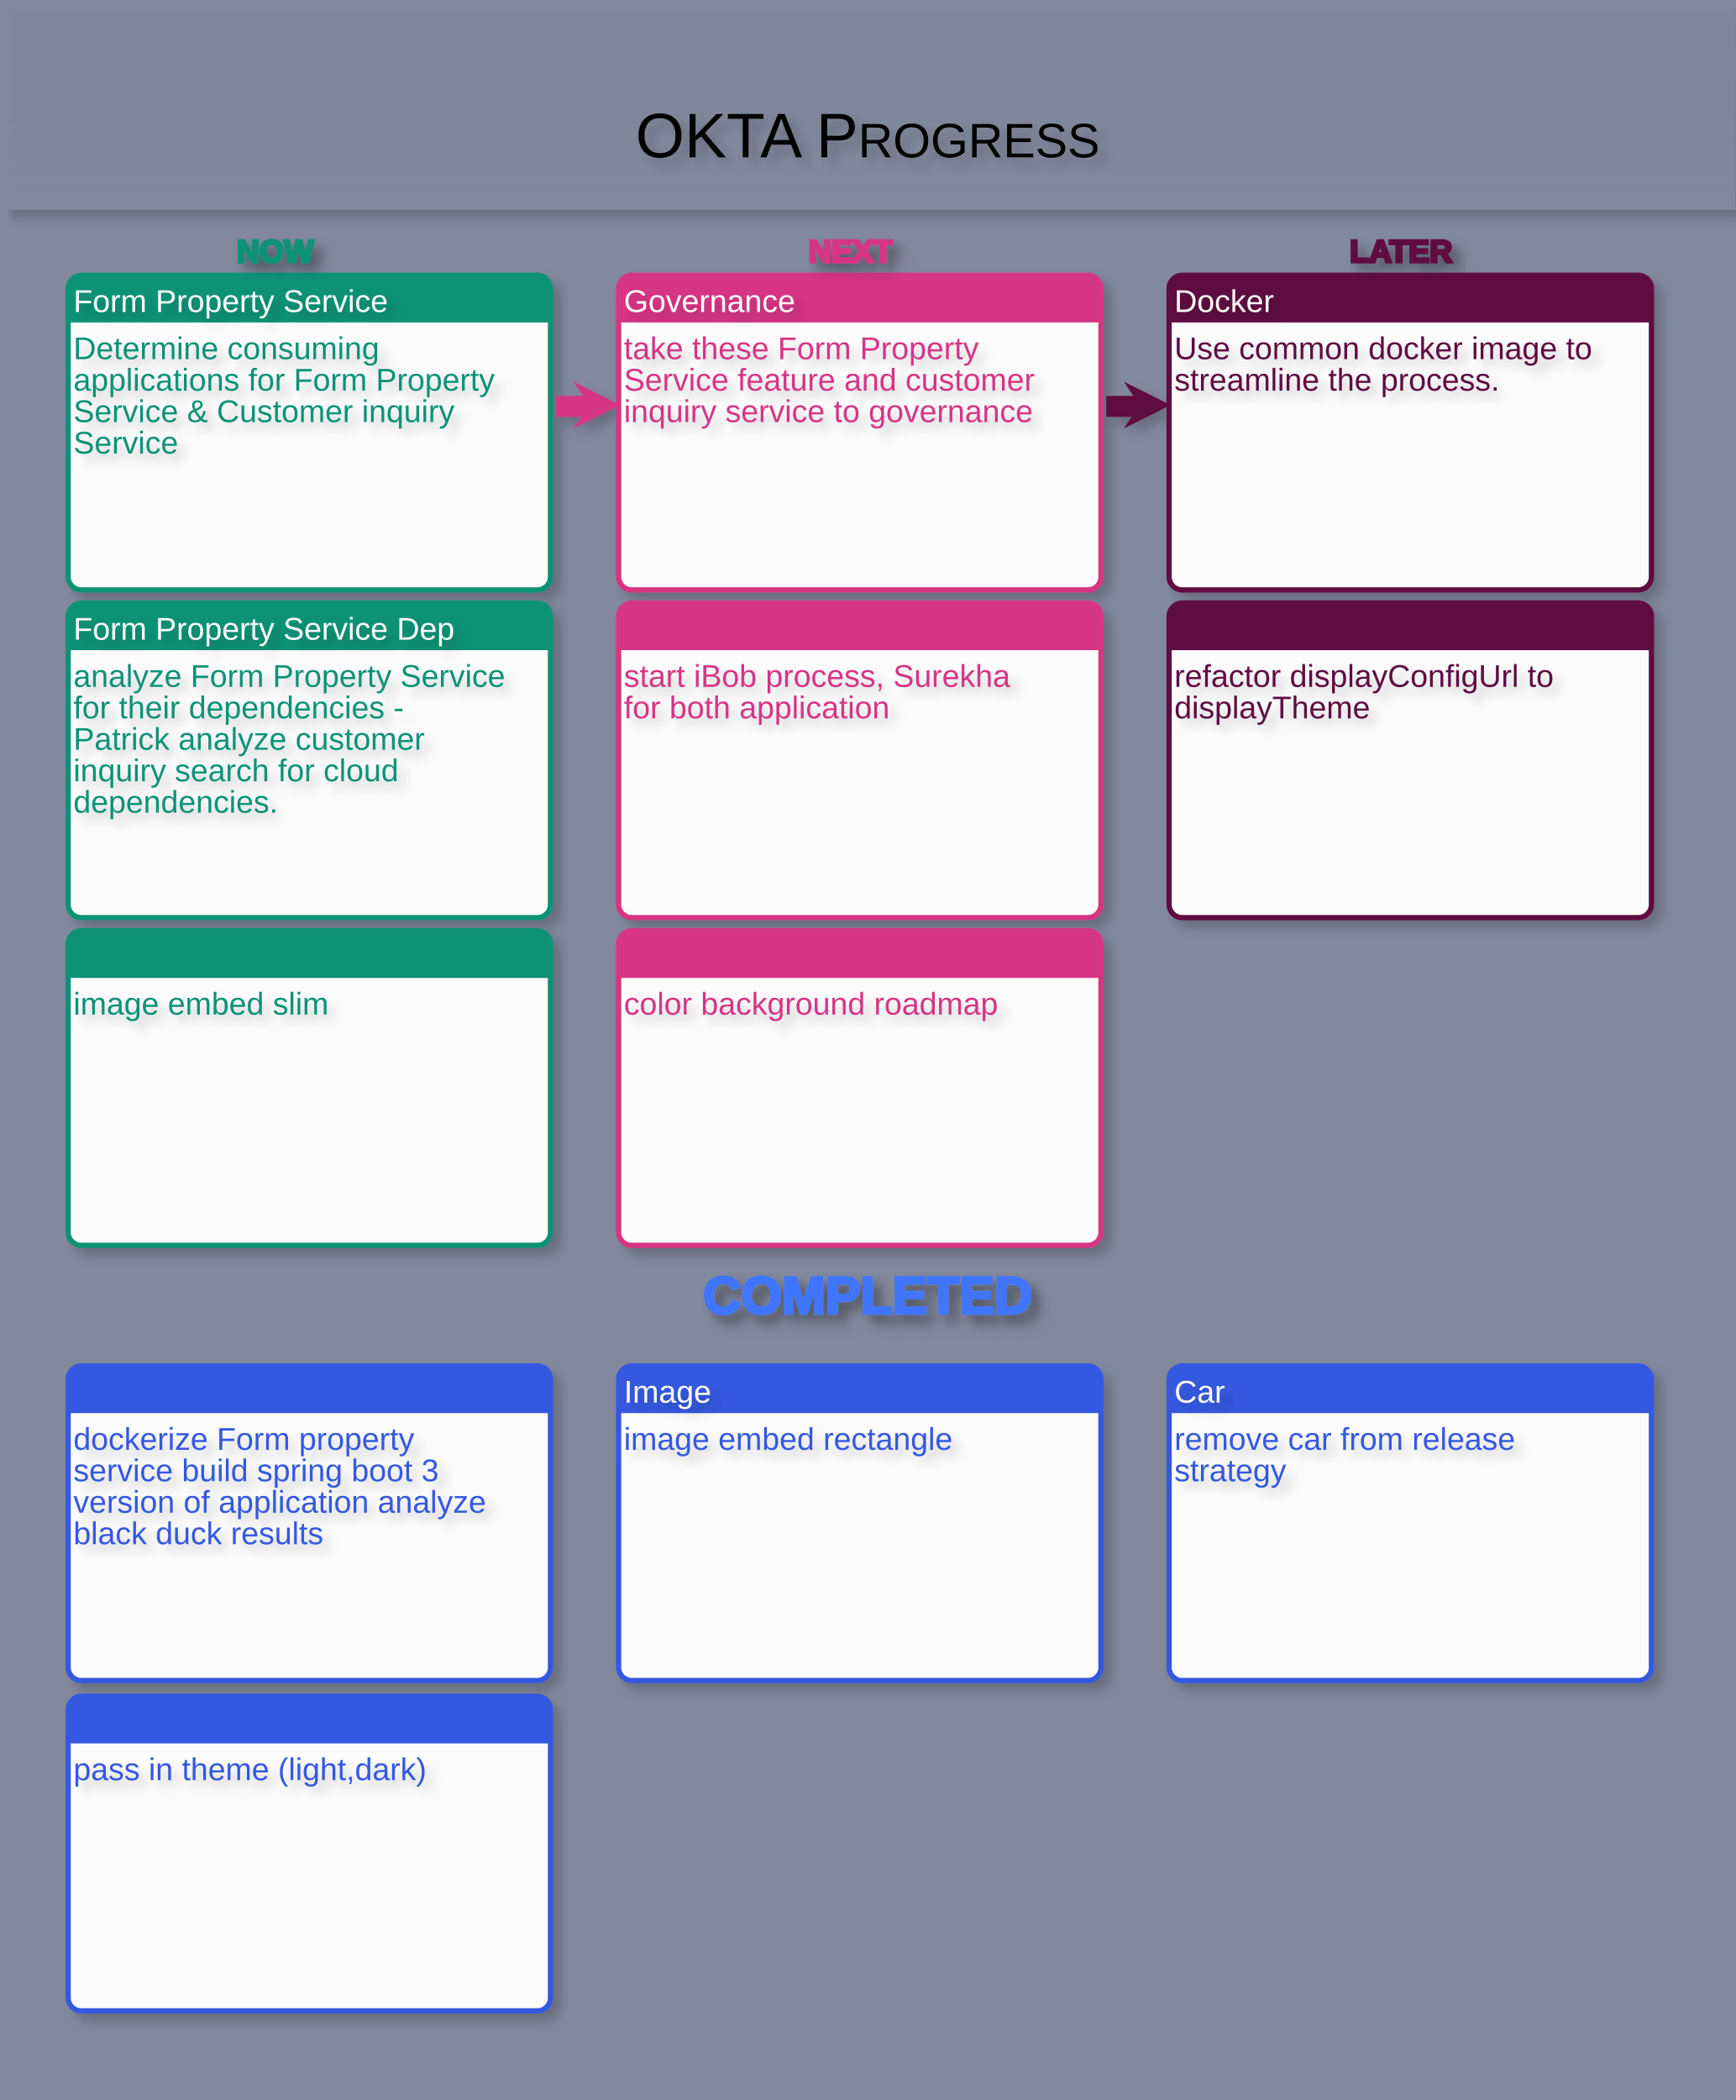
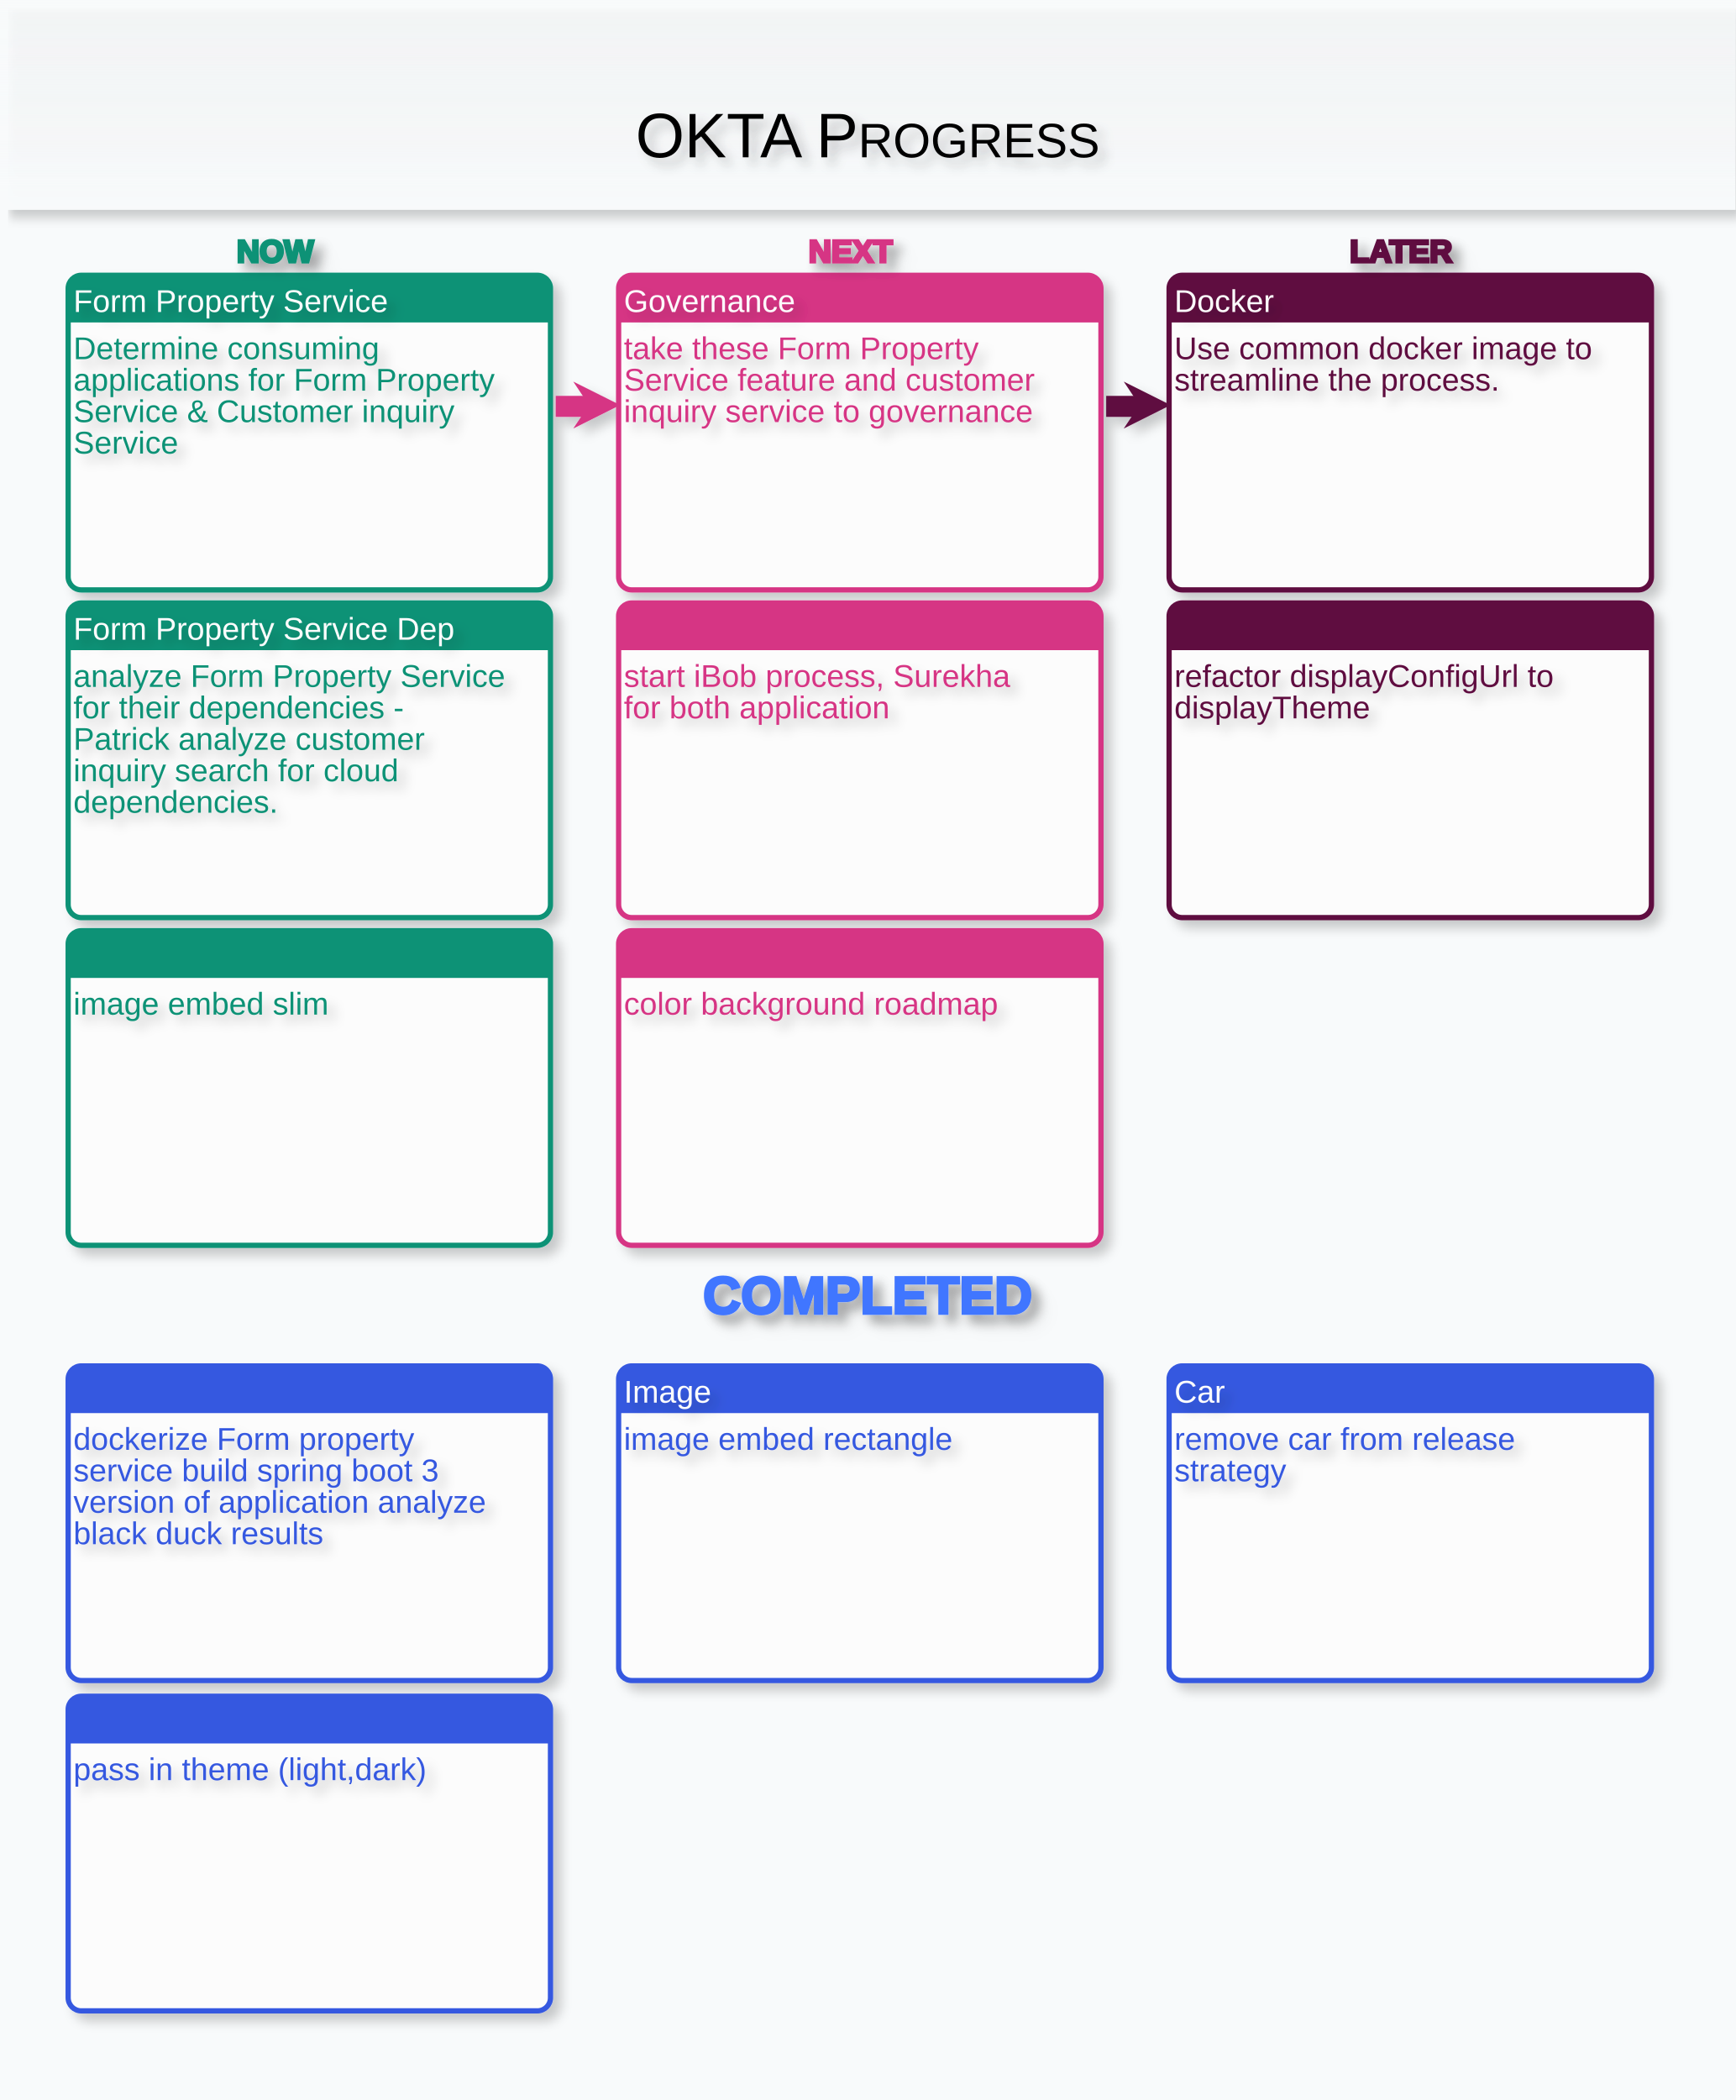
<svg xmlns="http://www.w3.org/2000/svg" xmlns:xlink="http://www.w3.org/1999/xlink" width="662.0" height="801.0" viewBox="0 0 662.0 801.0">
  <defs>
    <linearGradient id="headerTitleBar" x2="0%" y2="100%">
      <stop class="stop1" offset="0%" stop-color="#f8d8c4" />
      <stop class="stop2" offset="50%" stop-color="#f5c5a7" />
      <stop class="stop3" offset="100%" stop-color="#f2b28a" />
    </linearGradient>
    <linearGradient id="headerEight" x2="0%" y2="100%">
      <stop class="stop1" offset="0%" stop-color="#ffb79a" />
      <stop class="stop2" offset="50%" stop-color="#ff9368" />
      <stop class="stop3" offset="100%" stop-color="#FF6F36" />
    </linearGradient>
    <linearGradient x1="62.342" y1="8.826" x2="62.342" y2="61.277" id="linearGradient4619" gradientUnits="userSpaceOnUse">
      <stop id="stop4621" style="stop-color:#ffffff;stop-opacity:1" offset="0" />
      <stop id="stop4623" style="stop-color:#45a98f;stop-opacity:1" offset="1" />
    </linearGradient>
    <linearGradient id="blackPurple" x1="62.342" y1="8.826" x2="62.342" y2="61.277" gradientUnits="userSpaceOnUse">
      <stop class="stop1" stop-color="#ffffff" offset="0" />
      <stop class="stop3" offset="1" stop-color="#6b587d" />
    </linearGradient>
    <linearGradient id="headerDark" x1="62.342" y1="8.826" x2="62.342" y2="61.277" gradientUnits="userSpaceOnUse">
      <stop class="stop1" offset="0%" stop-color="#8b9195" />
      <stop class="stop2" offset="50%" stop-color="#515a60" />
      <stop class="stop3" offset="100%" stop-color="#17242b" />
    </linearGradient>
    <linearGradient id="headerLight" x2="0%" y2="100%" gradientUnits="userSpaceOnUse">
      <stop class="stop1" offset="0%" stop-color="#ddd1bf" />
      <stop class="stop2" offset="50%" stop-color="#ccba9f" />
      <stop class="stop3" offset="100%" stop-color="#BCA37F" />
    </linearGradient>
    <filter id="dark-shadow" x="0" y="0" width="200%" height="200%">
      <feDropShadow dx="3" dy="3" stdDeviation="1" flood-color="#000000" flood-opacity="1" />
    </filter>
    <filter id="shadow" x="0" y="0" width="200%" height="200%">
      <feDropShadow dx="3" dy="3" stdDeviation="1" flood-color="#000000" flood-opacity="1" />
    </filter>
    <linearGradient id="grad26" x2="0%" y2="100%">
-       <stop stop-color="#82899d" stop-opacity="0.5" offset="0%" />
-       <stop stop-color="hsl(224.0,12.1%,56.3%)" stop-opacity="1" offset="100%" />
+       <stop stop-color="#f8fafb" stop-opacity="0.5" offset="0%" />
+       <stop stop-color="hsl(200.0,27.3%,97.8%)" stop-opacity="1" offset="100%" />
    </linearGradient>
-     <style>.now {
-             fill: #0D9276;
-             font-family: Arial, Helvetica, sans-serif;
-             stroke: #0D9276;
-             text-anchor: middle;
-             font-weight: bold;
-             filter: drop-shadow(3px 3px 2px rgba(0, 0, 0, .2));
-         }
- 
-         .nowBox {
-             fill: #fcfcfc;
-             font-family: Arial, Helvetica, sans-serif;
-             stroke: #0D9276;
-             stroke-width: 2;
-         }
- 
-         .next {
-             fill: #D63484;
-             font-family: Arial, Helvetica, sans-serif;
-             stroke: #D63484;
-             text-anchor: middle;
-             font-weight: bold;
-             filter: drop-shadow(3px 3px 2px rgba(0, 0, 0, .2));
-         }
- 
-         .nextBox {
-             fill: #fcfcfc;
-             font-family: Arial, Helvetica, sans-serif;
-             stroke: #D63484;
-             stroke-width: 2;
-             text-anchor: middle;
-             font-weight: bold;
-         }
- 
-         .later {
-             fill: #5F0F40;
-             font-family: Arial, Helvetica, sans-serif;
-             stroke: #5F0F40;
-             text-anchor: middle;
-             font-weight: bold;
-             filter: drop-shadow(3px 3px 2px rgba(0, 0, 0, .2));
-         }
- 
-         .laterBox {
-             fill: #fcfcfc;
-             font-family: Arial, Helvetica, sans-serif;
-             stroke: #5F0F40;
-             stroke-width: 2;
-             text-anchor: middle;
-             font-weight: bold;
-         }
- 
-         .doneBox {
-             fill: #fcfcfc;
-             font-family: Arial, Helvetica, sans-serif;
-             stroke: #3559E0;
-             stroke-width: 2;
-         }
- 
-         .primaryRoad {
-             font-family: Arial, Helvetica, sans-serif;
-             font-size: 12px;
-             fill: #0D9276;
-             filter: drop-shadow(3px 3px 2px rgba(0, 0, 0, .2));
-         }
- 
-         .secondaryRoad {
-             font-family: Arial, Helvetica, sans-serif;
-             font-size: 12px;
-             fill: #D63484;
-             filter: drop-shadow(3px 3px 2px rgba(0, 0, 0, .2));
-         }
- 
-         .tertiaryRoad {
-             font-family: Arial, Helvetica, sans-serif;
-             font-size: 12px;
-             fill: #5F0F40;
-             filter: drop-shadow(3px 3px 2px rgba(0, 0, 0, .2));
-         }
- 
-         .doneRoad {
-             font-family: Arial, Helvetica, sans-serif;
-             font-size: 12px;
-             fill: #3559E0;
-             filter: drop-shadow(3px 3px 2px rgba(0, 0, 0, .2));
-         }
- 
-         .doneTitle {
-             fill: #4076ff;
-             font-family: Arial, Helvetica, sans-serif;
-             stroke: #4076ff;
-             font-weight: bold;
-             filter: drop-shadow(3px 3px 2px rgba(0, 0, 0, .2));
-         }
- 
-         .rmLink {
-             fill: blue;
-             text-decoration: underline;
-         }
- 
-         .glass:after, .glass:before {
-             content: "";
-             display: block;
-             position: absolute
-         }
- 
-         .glass {
-             overflow: hidden;
-             color: #fff;
-             text-shadow: 0 1px 2px rgba(0, 0, 0, .7);
-             background-image: radial-gradient(circle at center, rgba(0, 167, 225, .25), rgba(0, 110, 149, .5));
-             box-shadow: 0 5px 10px rgba(0, 0, 0, .75), inset 0 0 0 2px rgba(0, 0, 0, .3), inset 0 -6px 6px -3px rgba(0, 129, 174, .2);
-             position: relative
-         }
- 
-         .glass:after {
-             background: rgba(0, 167, 225, .2);
-             z-index: 0;
-             height: 100%;
-             width: 100%;
-             top: 0;
-             left: 0;
-             backdrop-filter: blur(3px) saturate(400%);
-             -webkit-backdrop-filter: blur(3px) saturate(400%)
-         }
- 
-         .glass:before {
-             width: calc(100% - 4px);
-             height: 35px;
-             background-image: linear-gradient(rgba(255, 255, 255, .7), rgba(255, 255, 255, 0));
-             top: 2px;
-             left: 2px;
-             border-radius: 30px 30px 200px 200px;
-             opacity: .7
-         }
- 
-         .glass:hover {
-             text-shadow: 0 1px 2px rgba(0, 0, 0, .9)
-         }
- 
-         .glass:hover:before {
-             opacity: 1
-         }
- 
-         .glass:active {
-             text-shadow: 0 0 2px rgba(0, 0, 0, .9);
-             box-shadow: 0 3px 8px rgba(0, 0, 0, .75), inset 0 0 0 2px rgba(0, 0, 0, .3), inset 0 -6px 6px -3px rgba(0, 129, 174, .2)
-         }
- 
-         .glass:active:before {
-             height: 25px
-         }
- 
-         .shadowed {
-             -webkit-filter: drop-shadow(3px 3px 2px rgba(0, 0, 0, .2));
-             filter: drop-shadow(3px 3px 2px rgba(0, 0, 0, .2));
-         }
- 
-         .dark-shadowed {
-             -webkit-filter: drop-shadow(0px 3px 2px rgba(0, 0, 0, .7));
-             filter: drop-shadow(3px 3px 2px rgba(0, 0, 0, 1.0));
-         }</style>
+     <style>.now { fill: #0D9276; font-family: Arial, Helvetica, sans-serif; stroke: #0D9276; text-anchor: middle; font-weight: bold; filter: drop-shadow(3px 3px 2px rgba(0, 0, 0, .2));}.nowBox { fill: #fcfcfc; font-family: Arial, Helvetica, sans-serif; stroke: #0D9276;stroke-width: 2; }.next { fill: #D63484; font-family: Arial, Helvetica, sans-serif; stroke: #D63484; text-anchor: middle; font-weight: bold; filter: drop-shadow(3px 3px 2px rgba(0, 0, 0, .2));}.nextBox { fill: #fcfcfc; font-family: Arial, Helvetica, sans-serif; stroke: #D63484; stroke-width: 2; text-anchor: middle; font-weight: bold; }.later { fill: #5F0F40; font-family: Arial, Helvetica, sans-serif; stroke: #5F0F40; text-anchor: middle; font-weight: bold; filter: drop-shadow(3px 3px 2px rgba(0, 0, 0, .2));}.laterBox { fill: #fcfcfc; font-family: Arial, Helvetica, sans-serif; stroke: #5F0F40; stroke-width: 2; text-anchor: middle; font-weight: bold; }.doneBox { fill: #fcfcfc; font-family: Arial, Helvetica, sans-serif; stroke: #3559E0; stroke-width: 2; }.primaryRoad { font-family: Arial, Helvetica, sans-serif; font-size: 12px; fill: #0D9276; filter: drop-shadow(3px 3px 2px rgba(0, 0, 0, .2));}.secondaryRoad{ font-family: Arial, Helvetica, sans-serif; font-size: 12px; fill: #D63484; filter: drop-shadow(3px 3px 2px rgba(0, 0, 0, .2));}.tertiaryRoad { font-family: Arial, Helvetica, sans-serif; font-size: 12px; fill: #5F0F40; filter: drop-shadow(3px 3px 2px rgba(0, 0, 0, .2));}.doneRoad { font-family: Arial, Helvetica, sans-serif; font-size: 12px; fill: #3559E0; filter: drop-shadow(3px 3px 2px rgba(0, 0, 0, .2));}.doneTitle { fill: #4076ff; font-family: Arial, Helvetica, sans-serif; stroke: #4076ff;  font-weight: bold; filter: drop-shadow(3px 3px 2px rgba(0, 0, 0, .2));}.rmLink { fill: blue; text-decoration: underline; }.glass:after, .glass:before {content: "";display: block;position: absolute}.glass {overflow: hidden;color: #fff;text-shadow: 0 1px 2px rgba(0, 0, 0, .7);background-image: radial-gradient(circle at center, rgba(0, 167, 225, .25), rgba(0, 110, 149, .5));box-shadow: 0 5px 10px rgba(0, 0, 0, .75), inset 0 0 0 2px rgba(0, 0, 0, .3), inset 0 -6px 6px -3px rgba(0, 129, 174, .2);position: relative}.glass:after {background: rgba(0, 167, 225, .2);z-index: 0;height: 100%;width: 100%;top: 0;left: 0;backdrop-filter: blur(3px) saturate(400%);-webkit-backdrop-filter: blur(3px) saturate(400%)}.glass:before {width: calc(100% - 4px);height: 35px;background-image: linear-gradient(rgba(255, 255, 255, .7), rgba(255, 255, 255, 0));top: 2px;left: 2px;border-radius: 30px 30px 200px 200px;opacity: .7}.glass:hover {text-shadow: 0 1px 2px rgba(0, 0, 0, .9)}.glass:hover:before {opacity: 1}.glass:active {text-shadow: 0 0 2px rgba(0, 0, 0, .9);box-shadow: 0 3px 8px rgba(0, 0, 0, .75), inset 0 0 0 2px rgba(0, 0, 0, .3), inset 0 -6px 6px -3px rgba(0, 129, 174, .2)}.glass:active:before {height: 25px}.shadowed {-webkit-filter: drop-shadow( 3px 3px 2px rgba(0, 0, 0, .2));filter: drop-shadow(3px 3px 2px rgba(0, 0, 0, .2));}.dark-shadowed {-webkit-filter: drop-shadow( 0px 3px 2px rgba(0, 0, 0, .7));filter: drop-shadow(3px 3px 2px rgba(0, 0, 0, 1.0));}</style>
    <polygon id="ppoint" points="0,5 1.667,2.5 0,0 5,2.5" stroke-width="5" />
  </defs>
-   <rect width="100%" height="100%" fill="#82899d" opacity="1.0" class="dark-shadowed" stroke="#82899d" stroke-width="5" />
+   <rect width="100%" height="100%" fill="#f8fafb" opacity="1.0" class="dark-shadowed" stroke="#f8fafb" stroke-width="5" />
  <g transform="scale(1.0)" class="shadowed">
    <g transform="translate(26,105)">
      <rect x="0" y="0" fill="#fcfcfc" class="nowBox" height="120" width="184" rx="5" ry="5" />
      <path d="M 0 5.0 A 5.0 5.0 0 0 1 5.0 0 L 179.0 0 A 5.0 5.0 0 0 1 184.0 5.0 L 184.0 18.0 A 0.0 0.0 0 0 1 184.0 18.0 L 0.0 18.0 A 0.0 0.0 0 0 1 0 18.0 Z" fill="#0D9276" />
      <text x="2" y="2" class="primaryRoad" fill="#421A56">
        <tspan x="2" dy="12" fill="#fcfcfc">Form Property Service</tspan>
-         <tspan x="2" dy="18">Determine consuming</tspan>
+         <tspan x="2" dy="18"> Determine consuming</tspan>
        <tspan x="2" dy="12">applications for Form Property</tspan>
        <tspan x="2" dy="12">Service &amp; Customer inquiry</tspan>
        <tspan x="2" dy="12">Service</tspan>
      </text>
      <rect x="210" y="0" fill="#fcfcfc" class="nextBox" height="120" width="184" rx="5" ry="5" />
      <g transform="translate(210,0)">
        <path d="M 0 5.0 A 5.0 5.0 0 0 1 5.0 0 L 179.0 0 A 5.0 5.0 0 0 1 184.0 5.0 L 184.0 18.0 A 0.0 0.0 0 0 1 184.0 18.0 L 0.0 18.0 A 0.0 0.0 0 0 1 0 18.0 Z" fill="#D63484" />
      </g>
      <text x="212" y="2" class="secondaryRoad">
        <tspan x="212" dy="12" fill="#fcfcfc">Governance</tspan>
-         <tspan x="212" dy="18">take these Form Property</tspan>
+         <tspan x="212" dy="18"> take these Form Property</tspan>
        <tspan x="212" dy="12">Service feature and customer</tspan>
        <tspan x="212" dy="12">inquiry service to governance</tspan>
      </text>
      <g transform="translate(200,47)">
        <use xlink:href="#ppoint" stroke-width="5" stroke="#D63484" />
      </g>
      <line x1="186" y1="50" x2="200" y2="50" stroke="#D63484" stroke-width="8" />
      <rect x="420" y="0" fill="#fcfcfc" class="laterBox" height="120" width="184" rx="5" ry="5" />
      <g transform="translate(420,0)">
        <path d="M 0 5.0 A 5.0 5.0 0 0 1 5.0 0 L 179.0 0 A 5.0 5.0 0 0 1 184.0 5.0 L 184.0 18.0 A 0.0 0.0 0 0 1 184.0 18.0 L 0.0 18.0 A 0.0 0.0 0 0 1 0 18.0 Z" fill="#5F0F40" />
      </g>
      <text x="422" y="2" class="tertiaryRoad">
        <tspan x="422" dy="12" fill="#fcfcfc">Docker</tspan>
-         <tspan x="422" dy="18">Use common docker image to</tspan>
+         <tspan x="422" dy="18"> Use common docker image to</tspan>
        <tspan x="422" dy="12">streamline the process.</tspan>
      </text>
      <g transform="translate(410,47)">
        <use xlink:href="#ppoint" stroke-width="5" stroke="#5F0F40" />
      </g>
      <line x1="396" y1="50" x2="410" y2="50" stroke="#5F0F40" stroke-width="8" />
    </g>
    <g transform="translate(26,230)">
      <rect x="0" y="0" fill="#fcfcfc" class="nowBox" height="120" width="184" rx="5" ry="5" />
      <path d="M 0 5.0 A 5.0 5.0 0 0 1 5.0 0 L 179.0 0 A 5.0 5.0 0 0 1 184.0 5.0 L 184.0 18.0 A 0.0 0.0 0 0 1 184.0 18.0 L 0.0 18.0 A 0.0 0.0 0 0 1 0 18.0 Z" fill="#0D9276" />
      <text x="2" y="2" class="primaryRoad" fill="#421A56">
        <tspan x="2" dy="12" fill="#fcfcfc">Form Property Service Dep</tspan>
-         <tspan x="2" dy="18">analyze Form Property Service</tspan>
+         <tspan x="2" dy="18"> analyze Form Property Service</tspan>
        <tspan x="2" dy="12">for their dependencies -</tspan>
        <tspan x="2" dy="12">Patrick analyze customer</tspan>
        <tspan x="2" dy="12">inquiry search for cloud</tspan>
        <tspan x="2" dy="12">dependencies.</tspan>
      </text>
      <rect x="210" y="0" fill="#fcfcfc" class="nextBox" height="120" width="184" rx="5" ry="5" />
      <g transform="translate(210,0)">
        <path d="M 0 5.0 A 5.0 5.0 0 0 1 5.0 0 L 179.0 0 A 5.0 5.0 0 0 1 184.0 5.0 L 184.0 18.0 A 0.0 0.0 0 0 1 184.0 18.0 L 0.0 18.0 A 0.0 0.0 0 0 1 0 18.0 Z" fill="#D63484" />
      </g>
      <text x="212" y="2" class="secondaryRoad">
        <tspan x="212" dy="12" fill="#fcfcfc"> </tspan>
-         <tspan x="212" dy="18">start iBob process, Surekha</tspan>
+         <tspan x="212" dy="18"> start iBob process, Surekha</tspan>
        <tspan x="212" dy="12">for both application</tspan>
      </text>
      <rect x="420" y="0" fill="#fcfcfc" class="laterBox" height="120" width="184" rx="5" ry="5" />
      <g transform="translate(420,0)">
        <path d="M 0 5.0 A 5.0 5.0 0 0 1 5.0 0 L 179.0 0 A 5.0 5.0 0 0 1 184.0 5.0 L 184.0 18.0 A 0.0 0.0 0 0 1 184.0 18.0 L 0.0 18.0 A 0.0 0.0 0 0 1 0 18.0 Z" fill="#5F0F40" />
      </g>
      <text x="422" y="2" class="tertiaryRoad">
        <tspan x="422" dy="12" fill="#fcfcfc"> </tspan>
-         <tspan x="422" dy="18">refactor displayConfigUrl to</tspan>
+         <tspan x="422" dy="18"> refactor displayConfigUrl to</tspan>
        <tspan x="422" dy="12">displayTheme</tspan>
      </text>
    </g>
    <g transform="translate(26,355)">
      <rect x="0" y="0" fill="#fcfcfc" class="nowBox" height="120" width="184" rx="5" ry="5" />
      <path d="M 0 5.0 A 5.0 5.0 0 0 1 5.0 0 L 179.0 0 A 5.0 5.0 0 0 1 184.0 5.0 L 184.0 18.0 A 0.0 0.0 0 0 1 184.0 18.0 L 0.0 18.0 A 0.0 0.0 0 0 1 0 18.0 Z" fill="#0D9276" />
      <text x="2" y="2" class="primaryRoad" fill="#421A56">
        <tspan x="2" dy="12" fill="#fcfcfc"> </tspan>
-         <tspan x="2" dy="18">image embed slim</tspan>
+         <tspan x="2" dy="18"> image embed slim</tspan>
      </text>
      <rect x="210" y="0" fill="#fcfcfc" class="nextBox" height="120" width="184" rx="5" ry="5" />
      <g transform="translate(210,0)">
        <path d="M 0 5.0 A 5.0 5.0 0 0 1 5.0 0 L 179.0 0 A 5.0 5.0 0 0 1 184.0 5.0 L 184.0 18.0 A 0.0 0.0 0 0 1 184.0 18.0 L 0.0 18.0 A 0.0 0.0 0 0 1 0 18.0 Z" fill="#D63484" />
      </g>
      <text x="212" y="2" class="secondaryRoad">
        <tspan x="212" dy="12" fill="#fcfcfc"> </tspan>
-         <tspan x="212" dy="18">color background roadmap</tspan>
+         <tspan x="212" dy="18"> color background roadmap</tspan>
      </text>
    </g>
    <text x="105" y="100" class="now">NOW</text>
    <text x="324.5" y="100" class="next" text-anchor="middle">NEXT</text>
    <text x="534.5" y="100" class="later" text-anchor="middle">LATER</text>
    <rect x="0" y="0" stroke-width="0" fill="url(#grad26)" height="80" width="662" opacity="1.0" />
-     <text x="331" y="60" font-family=" Arial, Helvetica, sans-serif" font-size="24" class="glass shadowed" fill="#000000" text-anchor="middle" font-variant="small-caps">OKTA Progress
-         </text>
-     <text x="331" y="501" font-family=" Arial, Helvetica, sans-serif" font-size="20" class="doneTitle" fill="#000000" text-anchor="middle">COMPLETED
-         </text>
+     <text x="331" y="60" font-family=" Arial, Helvetica, sans-serif" font-size="24" class="glass shadowed" fill="#000000" text-anchor="middle" font-variant="small-caps">OKTA Progress</text>
+     <text x="331" y="501" font-family=" Arial, Helvetica, sans-serif" font-size="20" class="doneTitle" fill="#000000" text-anchor="middle">COMPLETED</text>
    <g transform="translate(26,521)">
      <rect x="0" y="0" fill="#fcfcfc" class="doneBox" height="120" width="184" rx="5" ry="5" />
      <g transform="translate(0,0)">
        <path d="M 0 5.0 A 5.0 5.0 0 0 1 5.0 0 L 179.0 0 A 5.0 5.0 0 0 1 184.0 5.0 L 184.0 18.0 A 0.0 0.0 0 0 1 184.0 18.0 L 0.0 18.0 A 0.0 0.0 0 0 1 0 18.0 Z" fill="#3559E0" />
      </g>
      <text x="2" y="2" class="doneRoad" fill="#421A56">
        <tspan x="2" dy="12" fill="#fcfcfc"> </tspan>
-         <tspan x="2" dy="18">dockerize Form property</tspan>
+         <tspan x="2" dy="18"> dockerize Form property</tspan>
        <tspan x="2" dy="12">service build spring boot 3</tspan>
        <tspan x="2" dy="12">version of application analyze</tspan>
        <tspan x="2" dy="12">black duck results</tspan>
      </text>
      <rect x="210" y="0" fill="#fcfcfc" class="doneBox" height="120" width="184" rx="5" ry="5" />
      <g transform="translate(210,0)">
        <path d="M 0 5.0 A 5.0 5.0 0 0 1 5.0 0 L 179.0 0 A 5.0 5.0 0 0 1 184.0 5.0 L 184.0 18.0 A 0.0 0.0 0 0 1 184.0 18.0 L 0.0 18.0 A 0.0 0.0 0 0 1 0 18.0 Z" fill="#3559E0" />
      </g>
      <text x="212" y="2" class="doneRoad" fill="#421A56">
        <tspan x="212" dy="12" fill="#fcfcfc">Image</tspan>
-         <tspan x="212" dy="18">image embed rectangle</tspan>
+         <tspan x="212" dy="18"> image embed rectangle</tspan>
      </text>
      <rect x="420" y="0" fill="#fcfcfc" class="doneBox" height="120" width="184" rx="5" ry="5" />
      <g transform="translate(420,0)">
        <path d="M 0 5.0 A 5.0 5.0 0 0 1 5.0 0 L 179.0 0 A 5.0 5.0 0 0 1 184.0 5.0 L 184.0 18.0 A 0.0 0.0 0 0 1 184.0 18.0 L 0.0 18.0 A 0.0 0.0 0 0 1 0 18.0 Z" fill="#3559E0" />
      </g>
      <text x="422" y="2" class="doneRoad" fill="#421A56">
        <tspan x="422" dy="12" fill="#fcfcfc">Car</tspan>
-         <tspan x="422" dy="18">remove car from release</tspan>
+         <tspan x="422" dy="18"> remove car from release</tspan>
        <tspan x="422" dy="12">strategy</tspan>
      </text>
    </g>
    <g transform="translate(26,647)">
      <rect x="0" y="0" fill="#fcfcfc" class="doneBox" height="120" width="184" rx="5" ry="5" />
      <g transform="translate(0,0)">
        <path d="M 0 5.0 A 5.0 5.0 0 0 1 5.0 0 L 179.0 0 A 5.0 5.0 0 0 1 184.0 5.0 L 184.0 18.0 A 0.0 0.0 0 0 1 184.0 18.0 L 0.0 18.0 A 0.0 0.0 0 0 1 0 18.0 Z" fill="#3559E0" />
      </g>
      <text x="2" y="2" class="doneRoad" fill="#421A56">
        <tspan x="2" dy="12" fill="#fcfcfc"> </tspan>
-         <tspan x="2" dy="18">pass in theme (light,dark)</tspan>
+         <tspan x="2" dy="18"> pass in theme (light,dark)</tspan>
      </text>
    </g>
  </g>
</svg>
